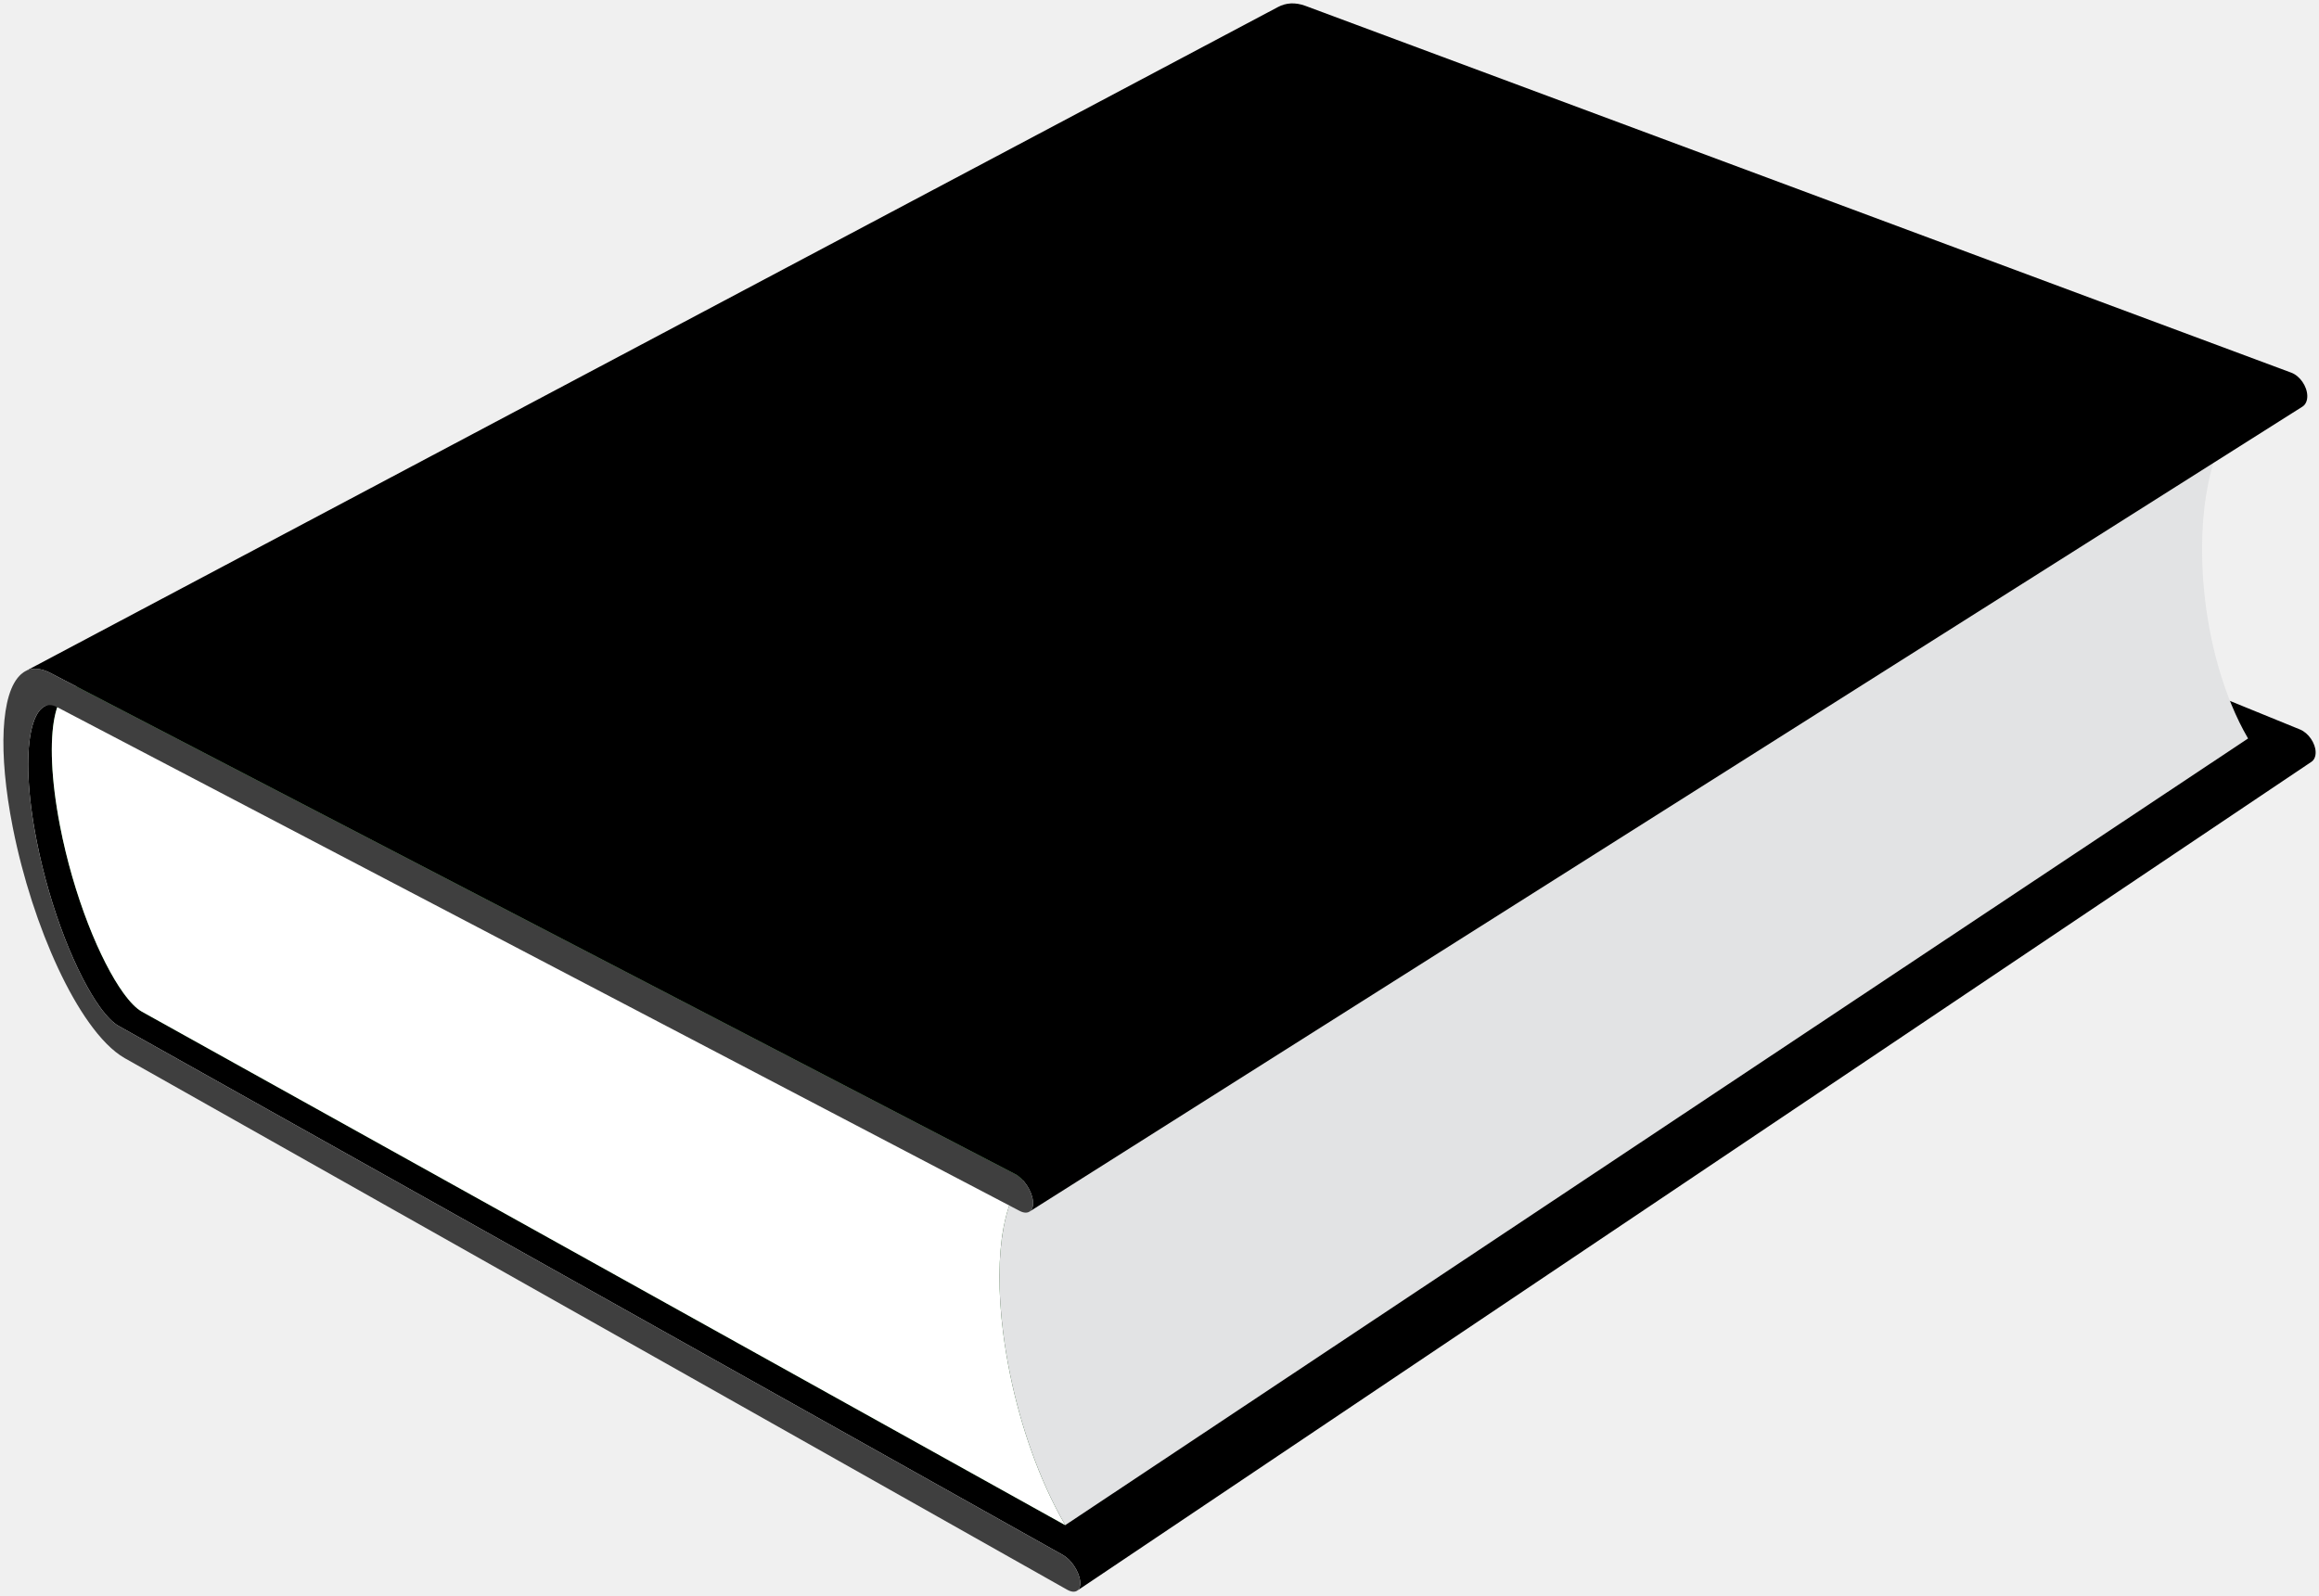
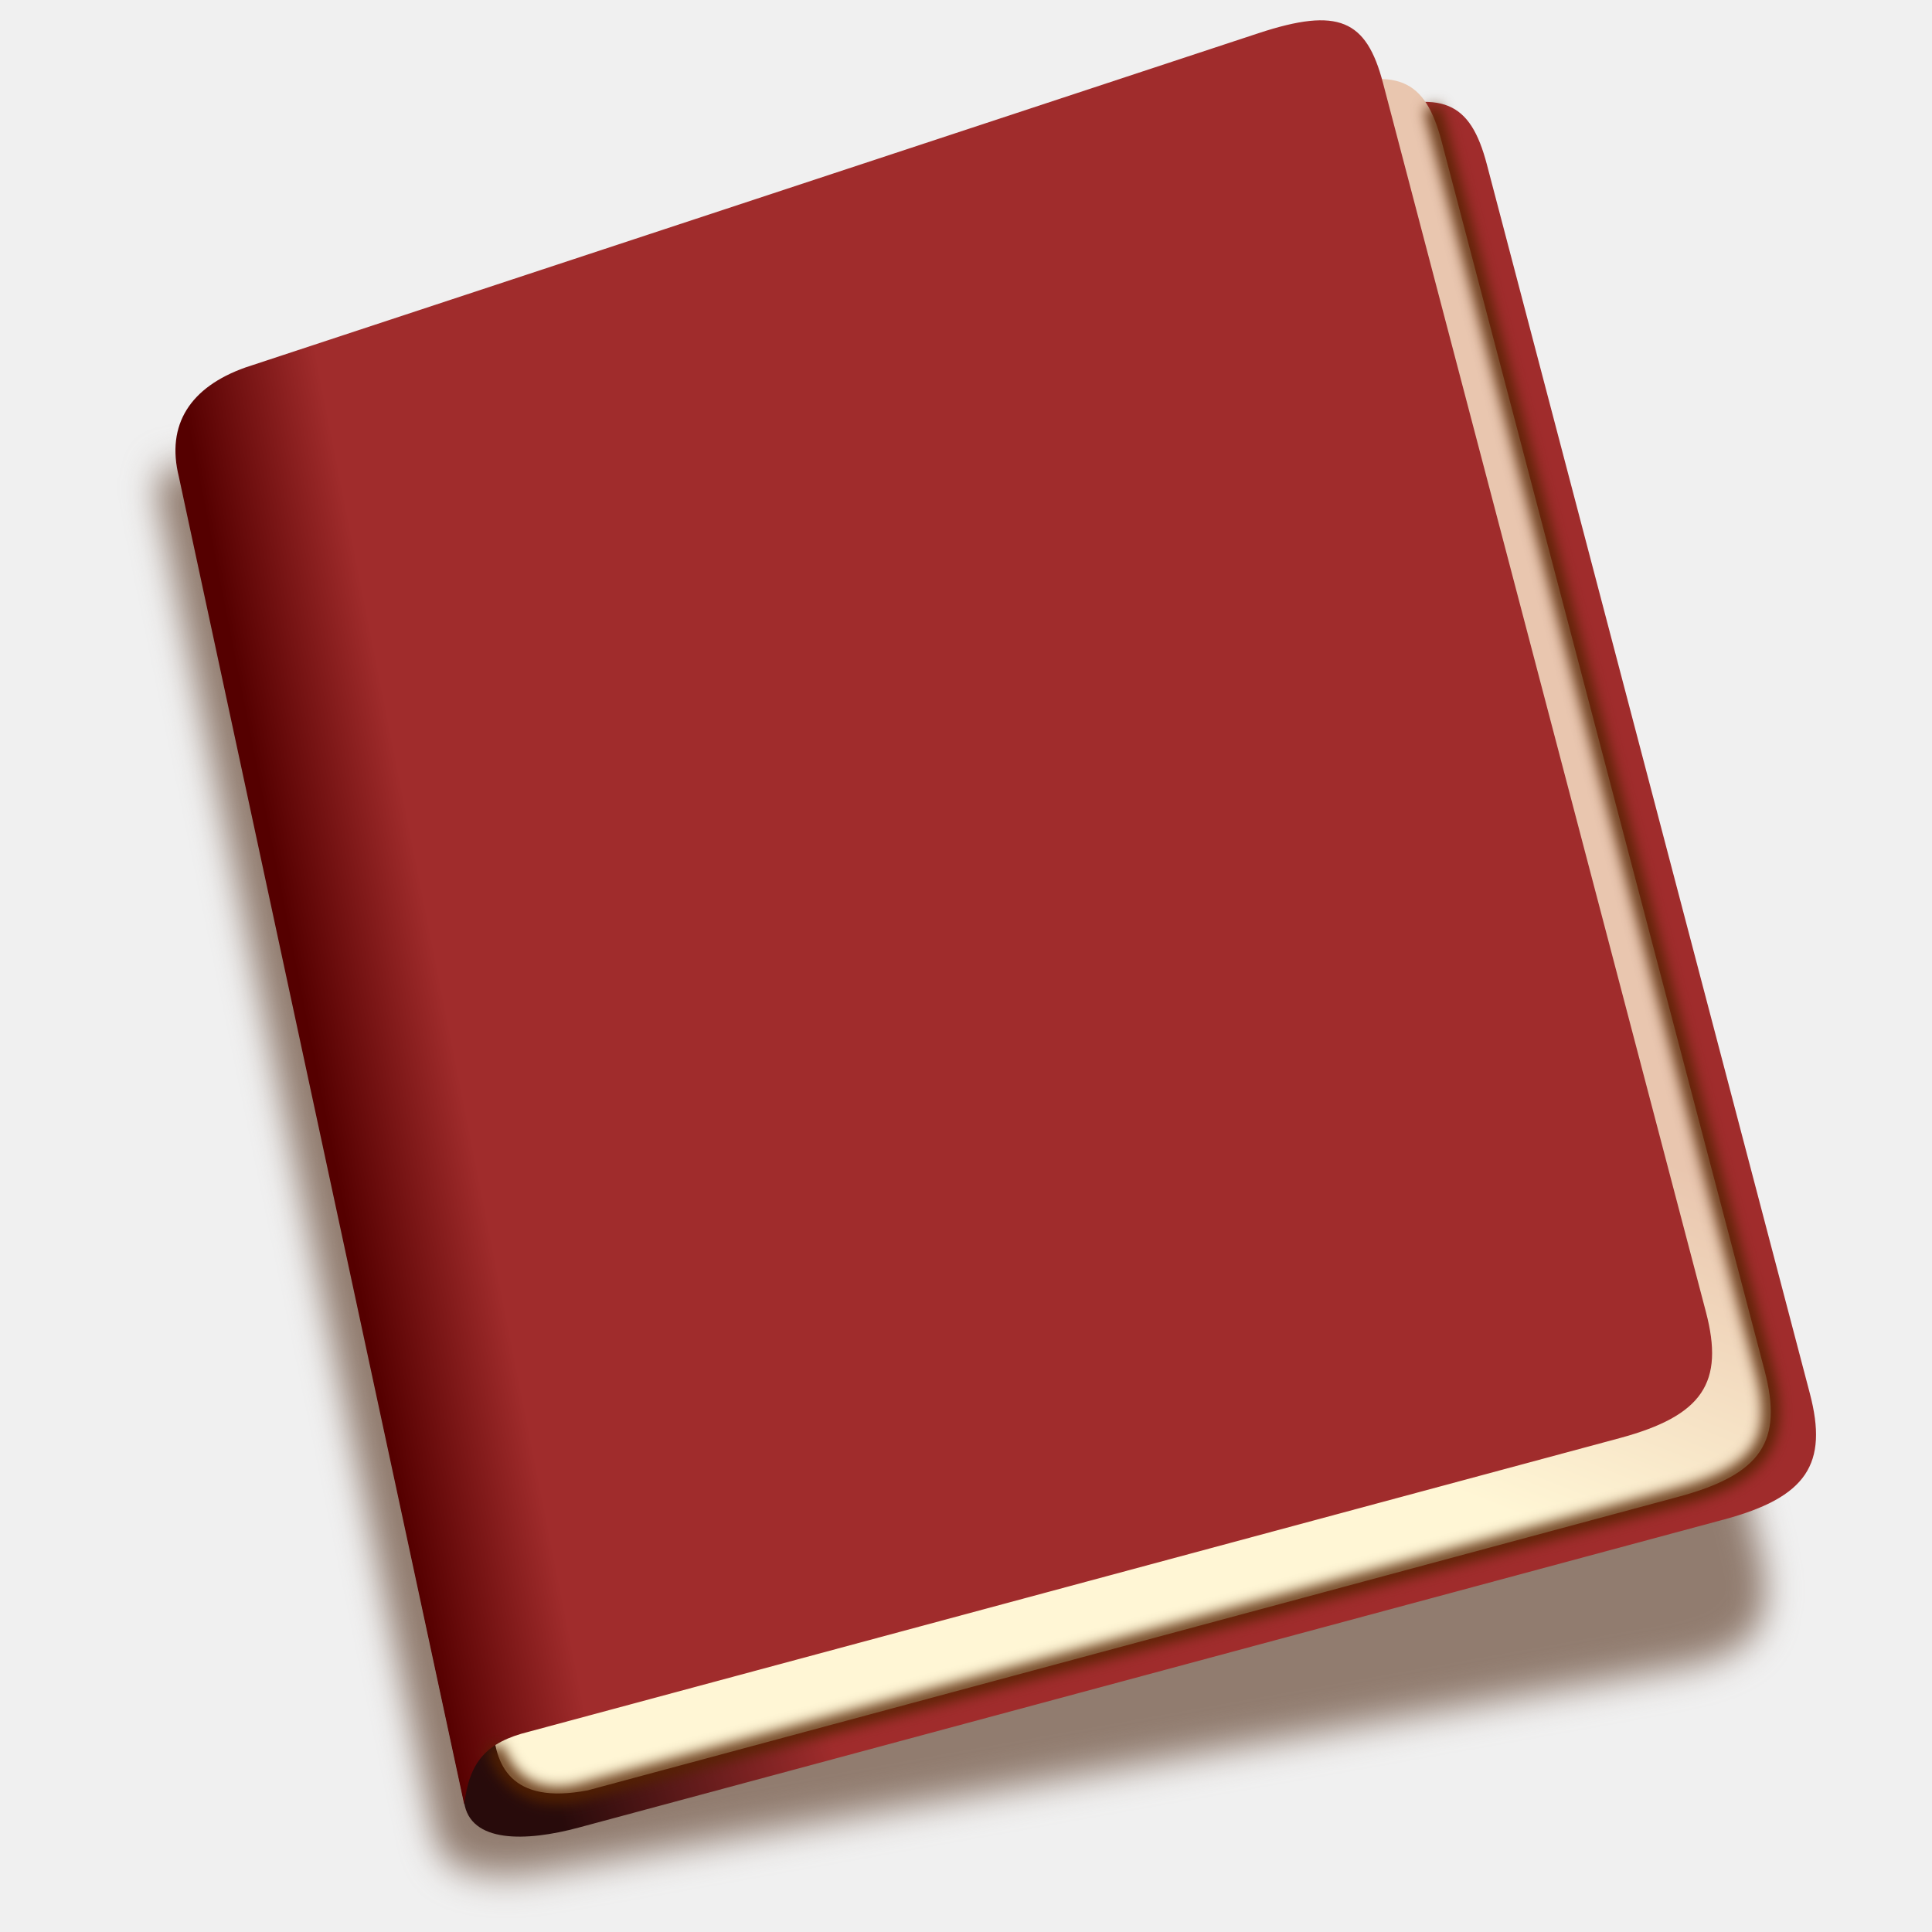
- <svg xmlns="http://www.w3.org/2000/svg" viewBox="0 0 686.93 472.61">
-   <path d="m685.53 220.8c-0.241-0.674-0.583-1.332-1.001-1.937-0.418-0.605-0.912-1.159-1.457-1.624-0.544-0.465-1.14-0.843-1.761-1.096l-285.35-116.35c-0.417-0.173-0.84-0.395-1.271-0.671s-0.87-0.607-1.32-1c-0.45-0.393-0.912-0.846-1.388-1.367-0.476-0.521-0.965-1.11-1.471-1.772-0.753-0.985-1.521-2.131-2.291-3.42-0.77-1.289-1.543-2.721-2.303-4.277-0.761-1.556-1.509-3.236-2.23-5.022-0.722-1.787-1.417-3.678-2.071-5.657-0.659-1.982-1.281-4.05-1.858-6.186-0.576-2.137-1.107-4.344-1.585-6.602-0.479-2.26-0.903-4.572-1.268-6.919-0.364-2.35-0.667-4.735-0.9-7.138-0.316-3.208-0.493-6.292-0.541-9.219-0.049-2.933 0.03-5.71 0.226-8.301 0.195-2.595 0.506-5.003 0.921-7.193 0.415-2.193 0.935-4.168 1.544-5.892 0.303-0.862 0.629-1.66 0.973-2.392s0.706-1.398 1.083-1.996c0.376-0.599 0.767-1.129 1.167-1.589 0.4-0.46 0.811-0.851 1.226-1.17 0.075-0.057 0.15-0.112 0.226-0.165 0.076-0.053 0.15-0.104 0.225-0.151 0.075-0.049 0.15-0.095 0.225-0.139 0.075-0.044 0.149-0.086 0.225-0.126-123.46 65.965-246.9 131.93-370.35 197.89-0.064 0.034-0.127 0.07-0.191 0.109-0.064 0.039-0.127 0.08-0.19 0.123-0.063 0.043-0.126 0.089-0.189 0.136-0.062 0.048-0.125 0.098-0.188 0.15-0.344 0.292-0.675 0.662-0.988 1.106s-0.609 0.963-0.884 1.555c-0.274 0.592-0.528 1.257-0.757 1.995-0.229 0.737-0.433 1.545-0.608 2.425-0.355 1.756-0.597 3.787-0.716 6.061-0.12 2.27-0.118 4.78 0.012 7.5 0.13 2.715 0.389 5.639 0.783 8.742 0.394 3.096 0.924 6.369 1.597 9.789 0.501 2.561 1.064 5.11 1.678 7.628 0.614 2.516 1.279 5.001 1.988 7.437 0.708 2.433 1.458 4.817 2.242 7.134 0.783 2.314 1.601 4.562 2.442 6.725 0.836 2.157 1.7 4.228 2.575 6.189 0.875 1.962 1.761 3.814 2.644 5.539 0.883 1.723 1.763 3.317 2.623 4.761 0.861 1.444 1.703 2.737 2.511 3.859 0.544 0.754 1.063 1.43 1.562 2.031 0.499 0.603 0.977 1.132 1.437 1.596 0.46 0.464 0.904 0.861 1.333 1.201 0.429 0.34 0.843 0.62 1.247 0.85l279.72 156.76c0.617 0.346 1.223 0.82 1.791 1.381 0.567 0.562 1.097 1.21 1.56 1.904 0.463 0.693 0.859 1.434 1.163 2.179 0.303 0.744 0.513 1.493 0.601 2.205 0.044 0.358 0.056 0.69 0.038 0.993-0.019 0.304-0.067 0.579-0.143 0.824-0.076 0.245-0.18 0.46-0.308 0.644-0.128 0.183-0.282 0.334-0.457 0.452 121.87-81.857 243.74-163.72 365.6-245.58 0.2-0.135 0.381-0.299 0.538-0.49 0.157-0.191 0.292-0.41 0.4-0.654 0.108-0.244 0.19-0.513 0.244-0.806 0.053-0.292 0.077-0.608 0.069-0.945-0.014-0.669-0.155-1.359-0.397-2.032z" />
-   <path d="m297.16 394.96c0.518 4.06 1.193 8.109 2.008 12.109 0.814 3.994 1.768 7.94 2.846 11.803 1.077 3.856 2.278 7.631 3.587 11.284 1.308 3.65 2.725 7.182 4.236 10.558 0.443 0.986 0.894 1.96 1.353 2.921 0.459 0.96 0.927 1.906 1.403 2.839 0.477 0.933 0.961 1.852 1.455 2.755 0.494 0.904 0.996 1.793 1.508 2.667l-273.49-152.13c-0.407-0.229-0.824-0.51-1.256-0.85s-0.877-0.738-1.34-1.203c-0.463-0.465-0.943-0.995-1.444-1.599s-1.022-1.28-1.568-2.037c-0.812-1.124-1.656-2.421-2.52-3.869s-1.745-3.047-2.63-4.776-1.772-3.588-2.648-5.556c-0.876-1.969-1.739-4.047-2.576-6.212-0.841-2.169-1.657-4.425-2.439-6.748-0.783-2.325-1.531-4.719-2.236-7.161-0.706-2.444-1.368-4.938-1.979-7.464-0.61-2.528-1.169-5.088-1.665-7.659-0.667-3.434-1.189-6.721-1.575-9.83-0.387-3.115-0.637-6.052-0.758-8.78-0.122-2.733-0.114-5.255 0.016-7.536 0.129-2.285 0.38-4.326 0.746-6.091 0.18-0.884 0.389-1.697 0.623-2.438 0.234-0.742 0.493-1.411 0.772-2.006 0.28-0.596 0.581-1.118 0.898-1.565 0.318-0.447 0.653-0.819 1.001-1.114 0.354-0.295 0.714-0.518 1.08-0.671s0.738-0.239 1.117-0.261c0.38-0.022 0.767 0.02 1.161 0.12 0.395 0.1 0.798 0.259 1.211 0.472l278.84 144.79c-0.671 0.807-1.291 1.716-1.859 2.719-0.567 1.002-1.084 2.1-1.553 3.284-0.468 1.183-0.887 2.453-1.26 3.805-0.372 1.35-0.697 2.78-0.978 4.284-0.383 2.081-0.677 4.309-0.878 6.67-0.201 2.357-0.309 4.849-0.321 7.462-0.012 2.609 0.072 5.341 0.256 8.183 0.184 2.836 0.467 5.785 0.854 8.833z" fill="#3f973e" />
-   <path d="m297.16 394.96c0.518 4.06 1.193 8.109 2.008 12.109 0.814 3.994 1.768 7.94 2.846 11.803 1.077 3.856 2.278 7.631 3.587 11.284 1.308 3.65 2.725 7.182 4.236 10.558 0.443 0.986 0.894 1.96 1.353 2.921 0.459 0.96 0.927 1.906 1.403 2.839 0.477 0.933 0.961 1.852 1.455 2.755 0.494 0.904 0.996 1.793 1.508 2.667l-273.49-152.13c-0.407-0.229-0.824-0.51-1.256-0.85s-0.877-0.738-1.34-1.203c-0.463-0.465-0.943-0.995-1.444-1.599s-1.022-1.28-1.568-2.037c-0.812-1.124-1.656-2.421-2.52-3.869s-1.745-3.047-2.63-4.776-1.772-3.588-2.648-5.556c-0.876-1.969-1.739-4.047-2.576-6.212-0.841-2.169-1.657-4.425-2.439-6.748-0.783-2.325-1.531-4.719-2.236-7.161-0.706-2.444-1.368-4.938-1.979-7.464-0.61-2.528-1.169-5.088-1.665-7.659-0.667-3.434-1.189-6.721-1.575-9.83-0.387-3.115-0.637-6.052-0.758-8.78-0.122-2.733-0.114-5.255 0.016-7.536 0.129-2.285 0.38-4.326 0.746-6.091 0.18-0.884 0.389-1.697 0.623-2.438 0.234-0.742 0.493-1.411 0.772-2.006 0.28-0.596 0.581-1.118 0.898-1.565 0.318-0.447 0.653-0.819 1.001-1.114 0.354-0.295 0.714-0.518 1.08-0.671s0.738-0.239 1.117-0.261c0.38-0.022 0.767 0.02 1.161 0.12 0.395 0.1 0.798 0.259 1.211 0.472l278.84 144.79c-0.671 0.807-1.291 1.716-1.859 2.719-0.567 1.002-1.084 2.1-1.553 3.284-0.468 1.183-0.887 2.453-1.26 3.805-0.372 1.35-0.697 2.78-0.978 4.284-0.383 2.081-0.677 4.309-0.878 6.67-0.201 2.357-0.309 4.849-0.321 7.462-0.012 2.609 0.072 5.341 0.256 8.183 0.184 2.836 0.467 5.785 0.854 8.833z" fill="#fff" />
-   <path d="m378.6 15.184c-0.352-0.131-0.699-0.229-1.046-0.289-0.347-0.06-0.691-0.084-1.035-0.068-0.345 0.016-0.688 0.071-1.032 0.169-0.343 0.098-0.688 0.237-1.032 0.422-118.07 63.111-236.13 126.22-354.2 189.33 0.298-0.159 0.6-0.271 0.906-0.338 0.307-0.068 0.618-0.091 0.934-0.072s0.638 0.079 0.965 0.178c0.327 0.1 0.66 0.238 0.999 0.413l278.84 144.79 360.36-226.92-284.66-107.61z" fill="#3f973e" />
-   <path d="m664.59 216.43c-0.431-0.807-0.851-1.628-1.259-2.464-0.409-0.836-0.808-1.687-1.195-2.551-0.388-0.864-0.766-1.743-1.133-2.635-1.252-3.051-2.388-6.262-3.396-9.6-1.008-3.34-1.887-6.808-2.625-10.368-0.738-3.565-1.336-7.225-1.778-10.945-0.444-3.726-0.732-7.514-0.854-11.33-0.088-2.864-0.076-5.645 0.03-8.33 0.105-2.689 0.307-5.284 0.597-7.773 0.291-2.493 0.671-4.879 1.135-7.148 0.465-2.273 1.015-4.427 1.644-6.453 0.458-1.464 0.956-2.862 1.496-4.189 0.539-1.329 1.12-2.585 1.743-3.764 0.624-1.18 1.29-2.282 2-3.299 0.71-1.019 1.465-1.952 2.264-2.795l-360.36 226.92c-0.671 0.807-1.291 1.716-1.859 2.719-0.567 1.002-1.084 2.1-1.553 3.284-0.468 1.183-0.887 2.453-1.26 3.805-0.372 1.35-0.697 2.78-0.978 4.284-0.383 2.081-0.677 4.309-0.878 6.67-0.201 2.357-0.309 4.849-0.321 7.462-0.012 2.609 0.072 5.341 0.256 8.183 0.184 2.838 0.467 5.786 0.854 8.834 0.518 4.06 1.193 8.109 2.008 12.109 0.814 3.994 1.768 7.94 2.846 11.803 1.077 3.856 2.278 7.631 3.587 11.284 1.308 3.65 2.725 7.182 4.236 10.558 0.443 0.986 0.894 1.96 1.353 2.921 0.459 0.96 0.927 1.906 1.403 2.839 0.477 0.933 0.961 1.852 1.455 2.755 0.494 0.904 0.996 1.793 1.508 2.667l350.36-233.08c-0.452-0.776-0.893-1.568-1.324-2.374z" fill="#e2e3e4" />
-   <path d="m683.05 115.13c-0.248-0.699-0.6-1.377-1.028-1.996-0.43-0.619-0.937-1.179-1.495-1.644-0.558-0.465-1.17-0.834-1.808-1.071l-292.02-108.68c-0.766-0.285-1.512-0.483-2.235-0.602-0.724-0.118-1.425-0.157-2.102-0.122s-1.329 0.144-1.955 0.319c-0.625 0.175-1.225 0.417-1.795 0.72-123.69 65.605-247.39 131.21-371.08 196.81 0.488-0.259 1.011-0.451 1.565-0.57 0.554-0.119 1.142-0.163 1.761-0.127 0.619 0.035 1.27 0.151 1.95 0.354 0.681 0.203 1.391 0.494 2.13 0.877l285.76 148.46c0.632 0.329 1.254 0.795 1.837 1.357 0.583 0.562 1.127 1.221 1.604 1.933 0.477 0.712 0.886 1.477 1.199 2.254 0.313 0.776 0.531 1.563 0.625 2.319 0.05 0.405 0.062 0.78 0.04 1.123-0.023 0.343-0.08 0.653-0.169 0.93-0.089 0.277-0.209 0.518-0.358 0.723-0.148 0.204-0.326 0.371-0.528 0.499 125.69-79.508 251.38-159.01 377.07-238.51 0.229-0.145 0.437-0.325 0.618-0.536 0.181-0.211 0.336-0.455 0.461-0.728 0.125-0.273 0.221-0.574 0.282-0.902 0.062-0.328 0.091-0.682 0.082-1.06-0.016-0.706-0.162-1.427-0.41-2.127z" />
-   <path d="m14.937 199.4 285.76 148.46c0.632 0.329 1.254 0.795 1.837 1.357 0.583 0.562 1.127 1.221 1.604 1.933 0.477 0.712 0.886 1.477 1.199 2.254 0.313 0.776 0.531 1.563 0.625 2.319 0.094 0.757 0.055 1.409-0.096 1.942-0.151 0.533-0.413 0.946-0.766 1.224-0.353 0.277-0.796 0.419-1.309 0.408-0.513-0.01-1.095-0.172-1.726-0.503l-285.15-149.28c-0.409-0.213-0.81-0.372-1.201-0.473-0.391-0.101-0.775-0.144-1.151-0.123-0.375 0.021-0.744 0.105-1.105 0.257-0.362 0.152-0.717 0.372-1.067 0.665-0.344 0.292-0.675 0.662-0.988 1.106s-0.609 0.963-0.884 1.555c-0.274 0.592-0.528 1.257-0.757 1.995-0.229 0.737-0.433 1.545-0.608 2.425-0.355 1.756-0.597 3.787-0.716 6.061-0.12 2.27-0.118 4.78 0.012 7.5 0.13 2.715 0.389 5.639 0.783 8.742 0.394 3.096 0.924 6.369 1.597 9.789 0.501 2.561 1.064 5.11 1.678 7.628 0.614 2.516 1.279 5.001 1.988 7.437 0.708 2.433 1.458 4.817 2.242 7.134 0.783 2.314 1.601 4.562 2.442 6.725 0.836 2.157 1.7 4.228 2.575 6.189 0.875 1.962 1.761 3.814 2.644 5.539 0.883 1.723 1.763 3.317 2.623 4.761 0.861 1.444 1.703 2.737 2.511 3.859 0.544 0.754 1.063 1.43 1.562 2.031 0.499 0.603 0.977 1.132 1.437 1.596 0.46 0.464 0.904 0.861 1.333 1.201 0.429 0.34 0.843 0.62 1.247 0.85l279.72 156.76c0.617 0.346 1.223 0.82 1.791 1.381 0.567 0.562 1.097 1.21 1.56 1.904 0.463 0.693 0.859 1.434 1.163 2.179 0.303 0.744 0.513 1.493 0.601 2.205 0.088 0.712 0.047 1.319-0.103 1.808-0.15 0.489-0.408 0.859-0.754 1.097-0.346 0.238-0.781 0.342-1.282 0.301-0.501-0.041-1.07-0.229-1.686-0.576l-279.16-157.49c-0.897-0.506-1.8-1.127-2.701-1.845-0.9-0.719-1.799-1.535-2.689-2.432-0.889-0.897-1.769-1.875-2.633-2.918-0.863-1.042-1.71-2.149-2.533-3.305-0.831-1.161-1.645-2.375-2.443-3.637s-1.581-2.572-2.348-3.927c-0.768-1.354-1.52-2.753-2.257-4.191-0.737-1.439-1.46-2.919-2.168-4.434-1.412-3.031-2.77-6.215-4.058-9.517-1.289-3.306-2.509-6.73-3.645-10.242-1.137-3.516-2.189-7.119-3.143-10.776-0.955-3.663-1.812-7.382-2.553-11.12-0.554-2.807-1.023-5.527-1.41-8.152-0.387-2.629-0.691-5.163-0.914-7.589-0.223-2.43-0.364-4.753-0.426-6.958-0.062-2.208-0.043-4.299 0.054-6.259 0.103-1.959 0.28-3.794 0.538-5.488 0.258-1.696 0.597-3.251 1.021-4.648 0.425-1.399 0.935-2.639 1.537-3.704 0.603-1.066 1.297-1.957 2.088-2.655 0.523-0.463 1.098-0.833 1.724-1.1s1.303-0.428 2.028-0.474c0.726-0.045 1.499 0.026 2.318 0.227 0.819 0.203 1.684 0.533 2.593 1.005z" fill="#3f3f3f" />
+ <svg xmlns="http://www.w3.org/2000/svg" version="1.0" viewBox="0 0 128.09 128.09">
+   <defs>
+     <filter id="g" color-interpolation-filters="sRGB">
+       <feGaussianBlur stdDeviation="1.121" />
+     </filter>
+     <linearGradient id="i" x1="311.59" x2="329.53" y1="356.19" y2="351.04" gradientTransform="translate(1.4465 -236.29)" gradientUnits="userSpaceOnUse">
+       <stop stop-color="#280b0b" offset="0" />
+       <stop stop-color="#a02c2c" offset="1" />
+     </linearGradient>
+     <linearGradient id="j" x1="380.18" x2="389.57" y1="341.51" y2="317.77" gradientTransform="translate(-5.4452 -241.7)" gradientUnits="userSpaceOnUse">
+       <stop stop-color="#fff6d5" offset="0" />
+       <stop stop-color="#e9c6af" offset="1" />
+     </linearGradient>
+     <linearGradient id="h" x1="302.62" x2="311.7" y1="313.82" y2="312.02" gradientTransform="translate(-5.4452 -241.7)" gradientUnits="userSpaceOnUse">
+       <stop stop-color="#500" offset="0" />
+       <stop stop-color="#a02c2c" offset="1" />
+     </linearGradient>
+     <filter id="f" color-interpolation-filters="sRGB">
+       <feGaussianBlur stdDeviation="0.474" />
+     </filter>
+   </defs>
+   <g transform="translate(-276.01 -.03125)">
+     <path transform="matrix(.98463 .092215 0 1 1.0899 -271.75)" d="m391.99 346.23-75.92 20.42c-3.48 0.94-7.2 1.04-7.59-1.7l-18.7-87.21c-0.87-3.48 7.46-1.2 11.08-2.49l67.2-22.17c5.28-1.74 7.13-0.89 8.23 3.3l21.41 81.48c1.23 4.68-0.18 6.88-5.71 8.37z" fill="#917c6f" filter="url(#g)" />
+     <path d="m390.28 100.78-75.91 20.42c-3.48 0.94-7.2 1.04-7.59-1.69l-18.7-87.21c-0.87-3.49 7.46-1.21 11.08-2.5l67.19-22.16c5.29-1.75 7.14-0.89 8.24 3.3l21.41 81.47c1.23 4.68-0.19 6.89-5.72 8.37z" fill="url(#i)" />
+     <path d="m387.28 99.268-72.3 19.46c-5.16 1-6.19-1.76-6.28-4.36l-16.94-78.83c-0.87-3.49 0.78-5.96 4.4-7.25l67.19-22.17c5.29-1.74 7.14-0.89 8.24 3.3l21.41 81.48c1.23 4.68-0.19 6.88-5.72 8.37z" fill="url(#j)" />
+     <path d="m383.39 95.378-72.3 19.46c-2.85 0.7-3.97 2.01-4.3 4.83l-18.92-88.02c-0.87-3.49 0.78-5.96 4.4-7.25l67.19-22.17c5.29-1.74 7.14-0.89 8.24 3.3l21.41 81.48c1.23 4.68-0.19 6.88-5.72 8.37z" fill="url(#h)" />
+     <path d="m370.97 7.128 22.03 83.77c1.23 4.68-0.19 6.88-5.72 8.37l-72.3 19.46s-4.56 1.83-6.21-2.92" fill="none" filter="url(#f)" stroke="#520" />
+   </g>
</svg>
